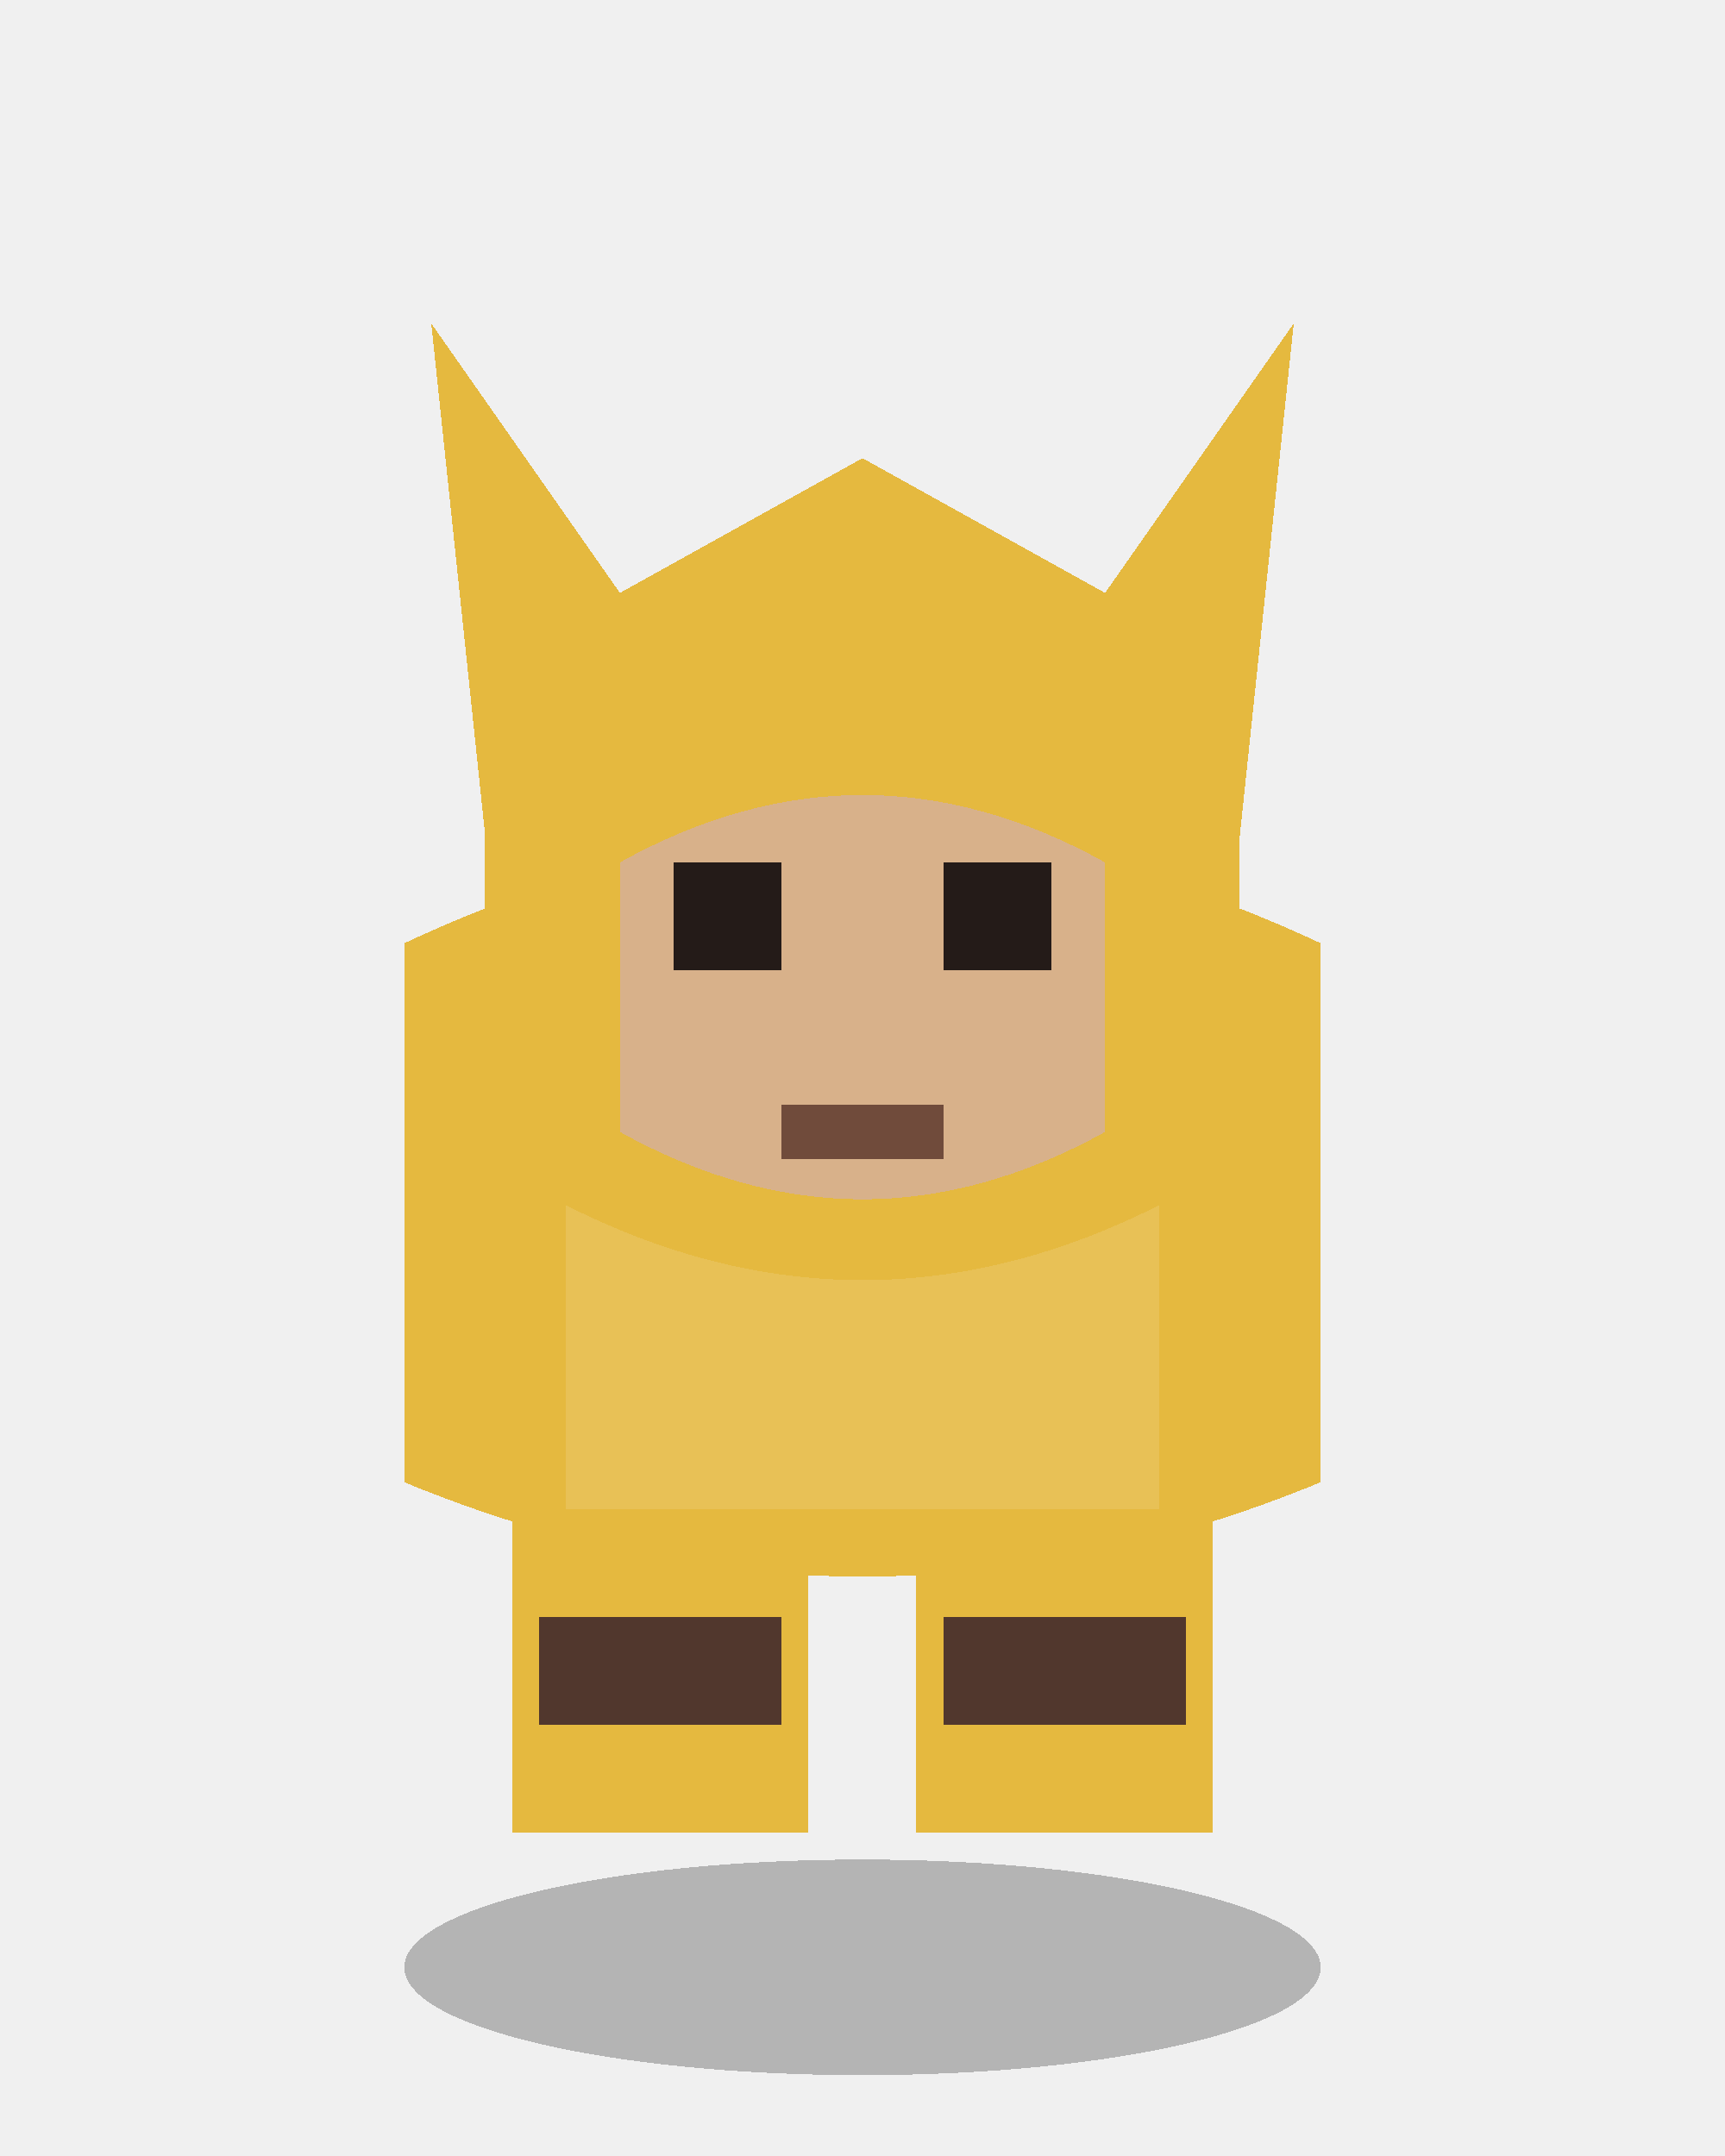
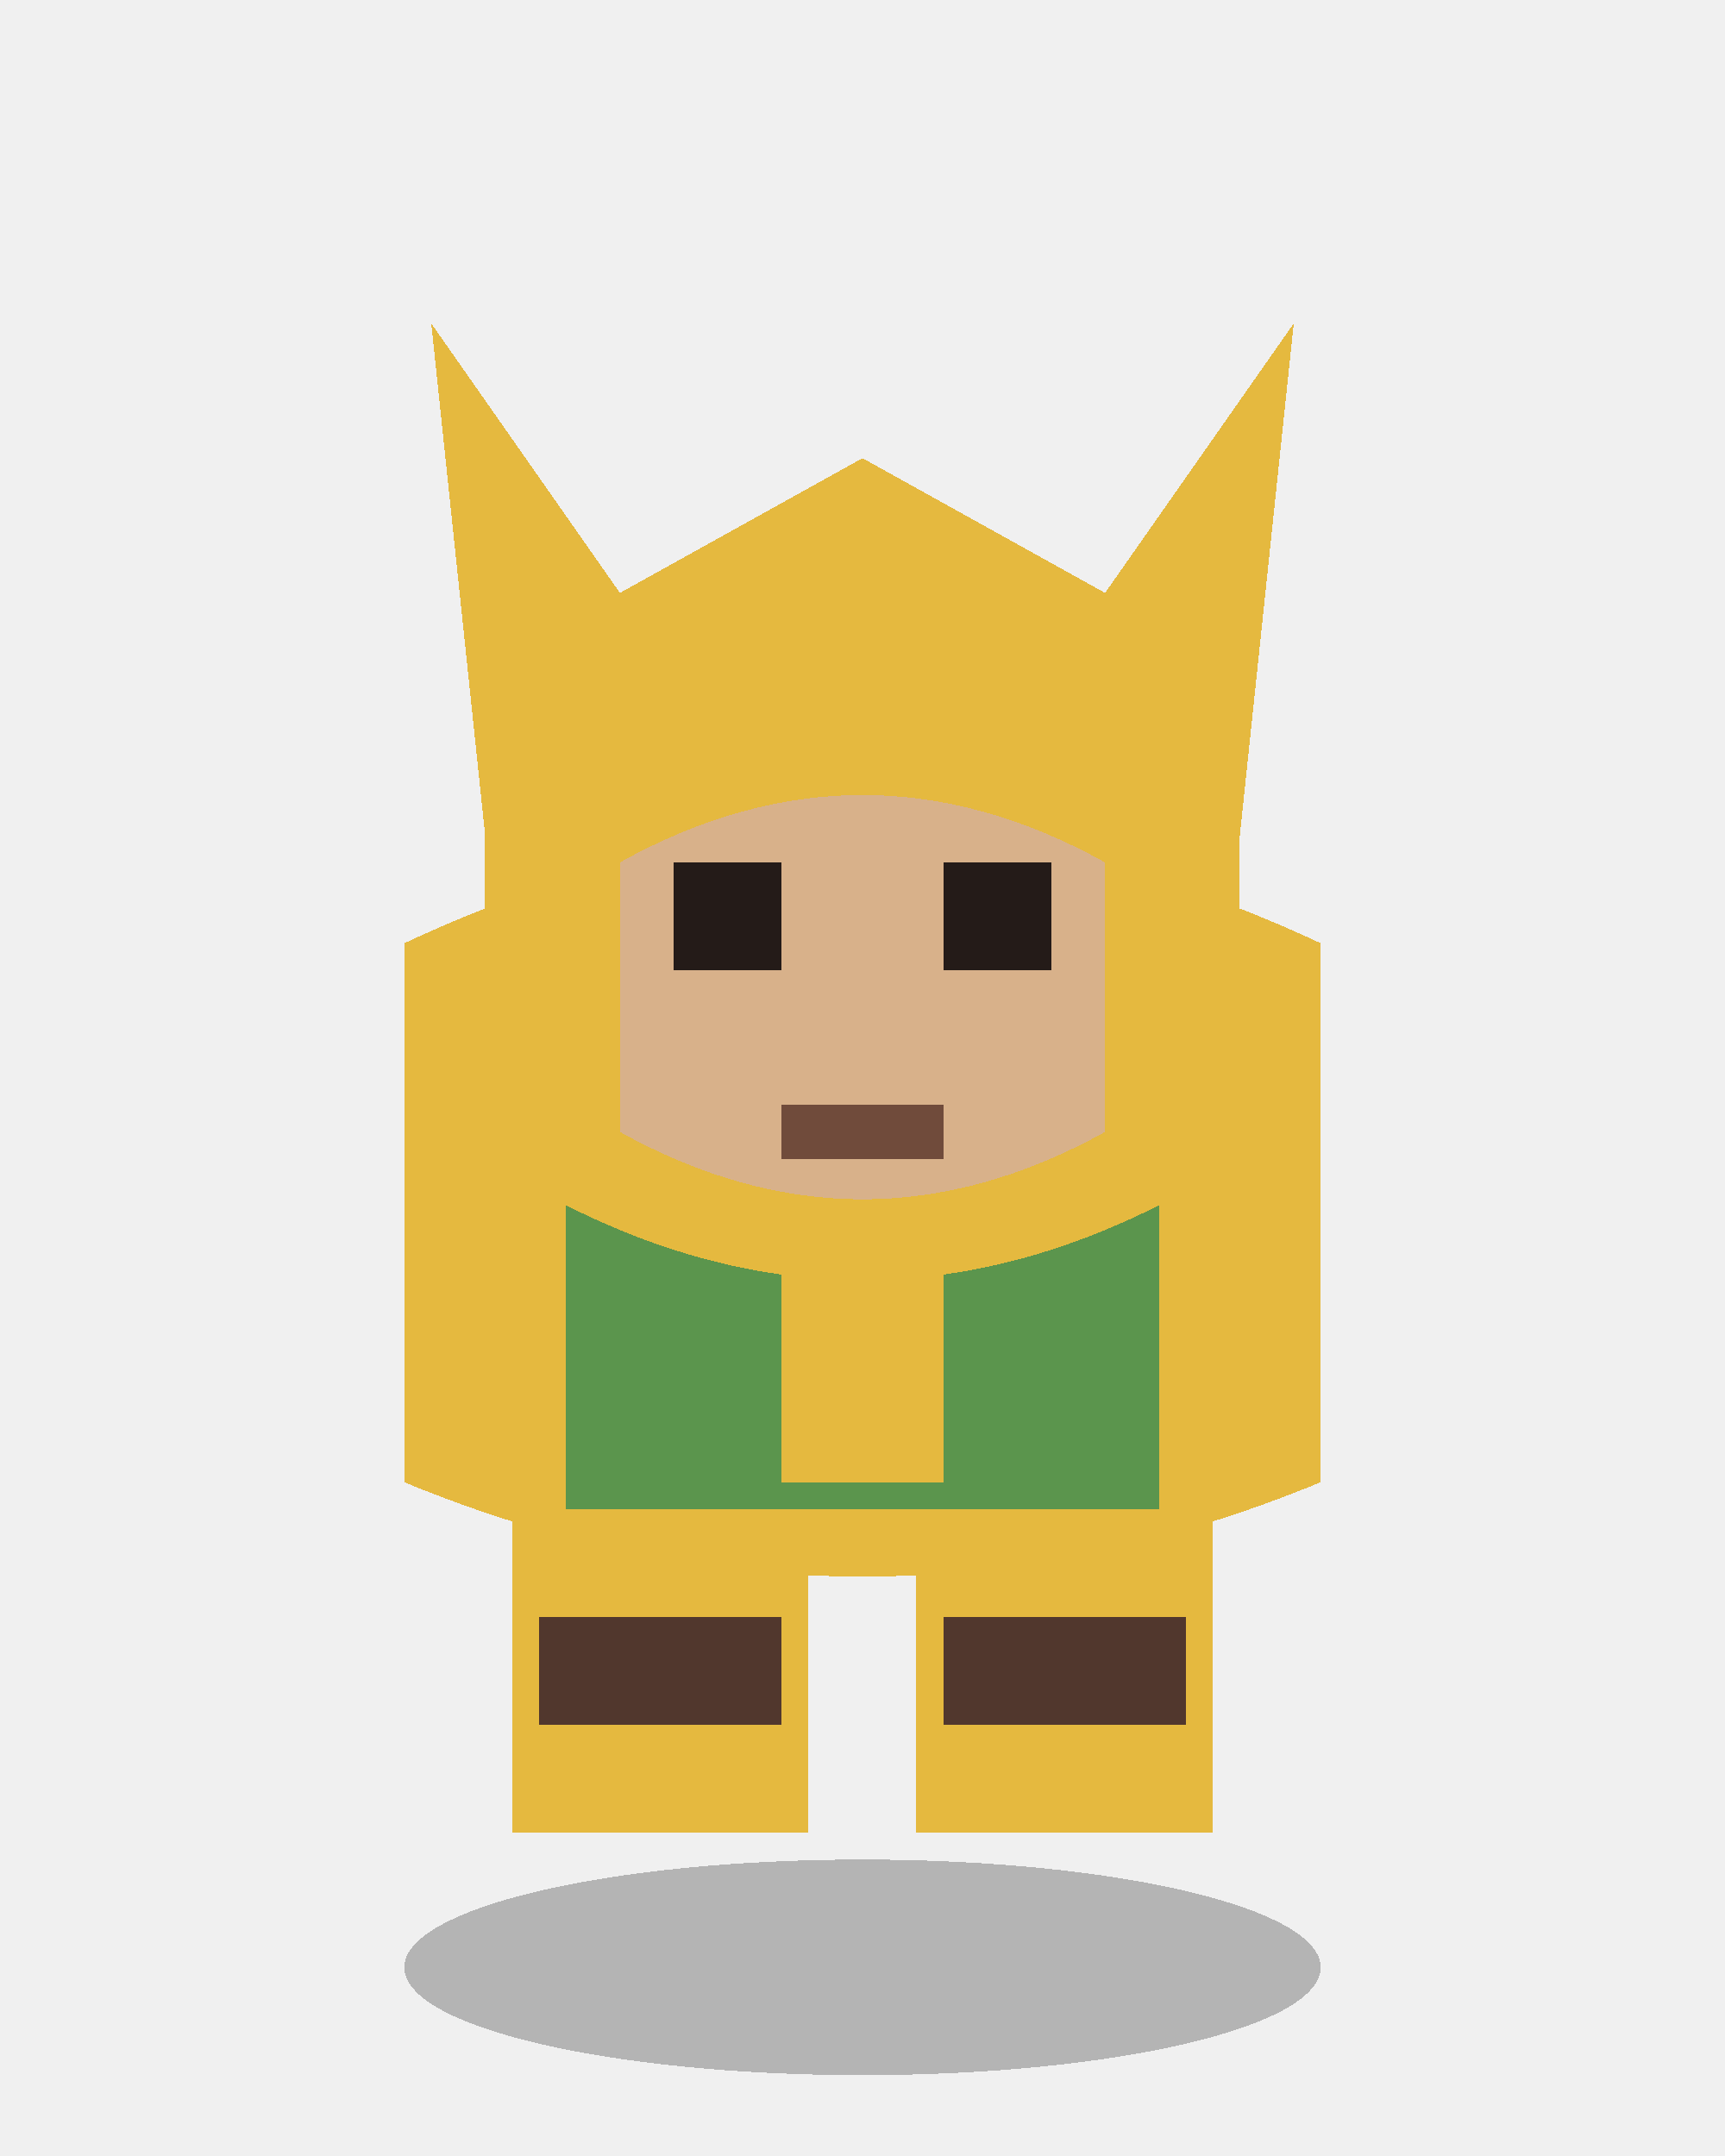
<svg xmlns="http://www.w3.org/2000/svg" width="64" height="80" viewBox="0 0 64 80" shape-rendering="crispEdges">
  <ellipse cx="32" cy="73" rx="17" ry="4" fill="#000" opacity=".25" />
  <rect x="19" y="45" width="11" height="23" fill="#e5b93f" />
  <rect x="34" y="45" width="11" height="23" fill="#e5b93f" />
  <path d="M15 35Q32 27 49 35V55Q32 62 15 55Z" fill="#e5b93f" />
-   <path d="M21 43h22v13H21Z" fill="#fff" opacity=".12" />
+   <path d="M21 43h22v13H21Z" fill="#4d914f" opacity=".9" />
+   <rect x="29" y="43" width="6" height="12" fill="#e5b93f" />
  <path d="M16 12L23 22L32 17L41 22L48 12L46 31Q32 39 18 31Z" fill="#e5b93f" />
  <path d="M18 28Q32 19 46 28V43Q32 52 18 43Z" fill="#e5b93f" />
  <path d="M23 32Q32 27 41 32V42Q32 47 23 42Z" fill="#d8b18a" />
  <rect x="25" y="32" width="4" height="4" fill="#241b18" />
  <rect x="35" y="32" width="4" height="4" fill="#241b18" />
  <rect x="29" y="41" width="6" height="2" fill="#704b3b" />
  <rect x="20" y="60" width="9" height="4" fill="#51372d" />
  <rect x="35" y="60" width="9" height="4" fill="#51372d" />
</svg>
